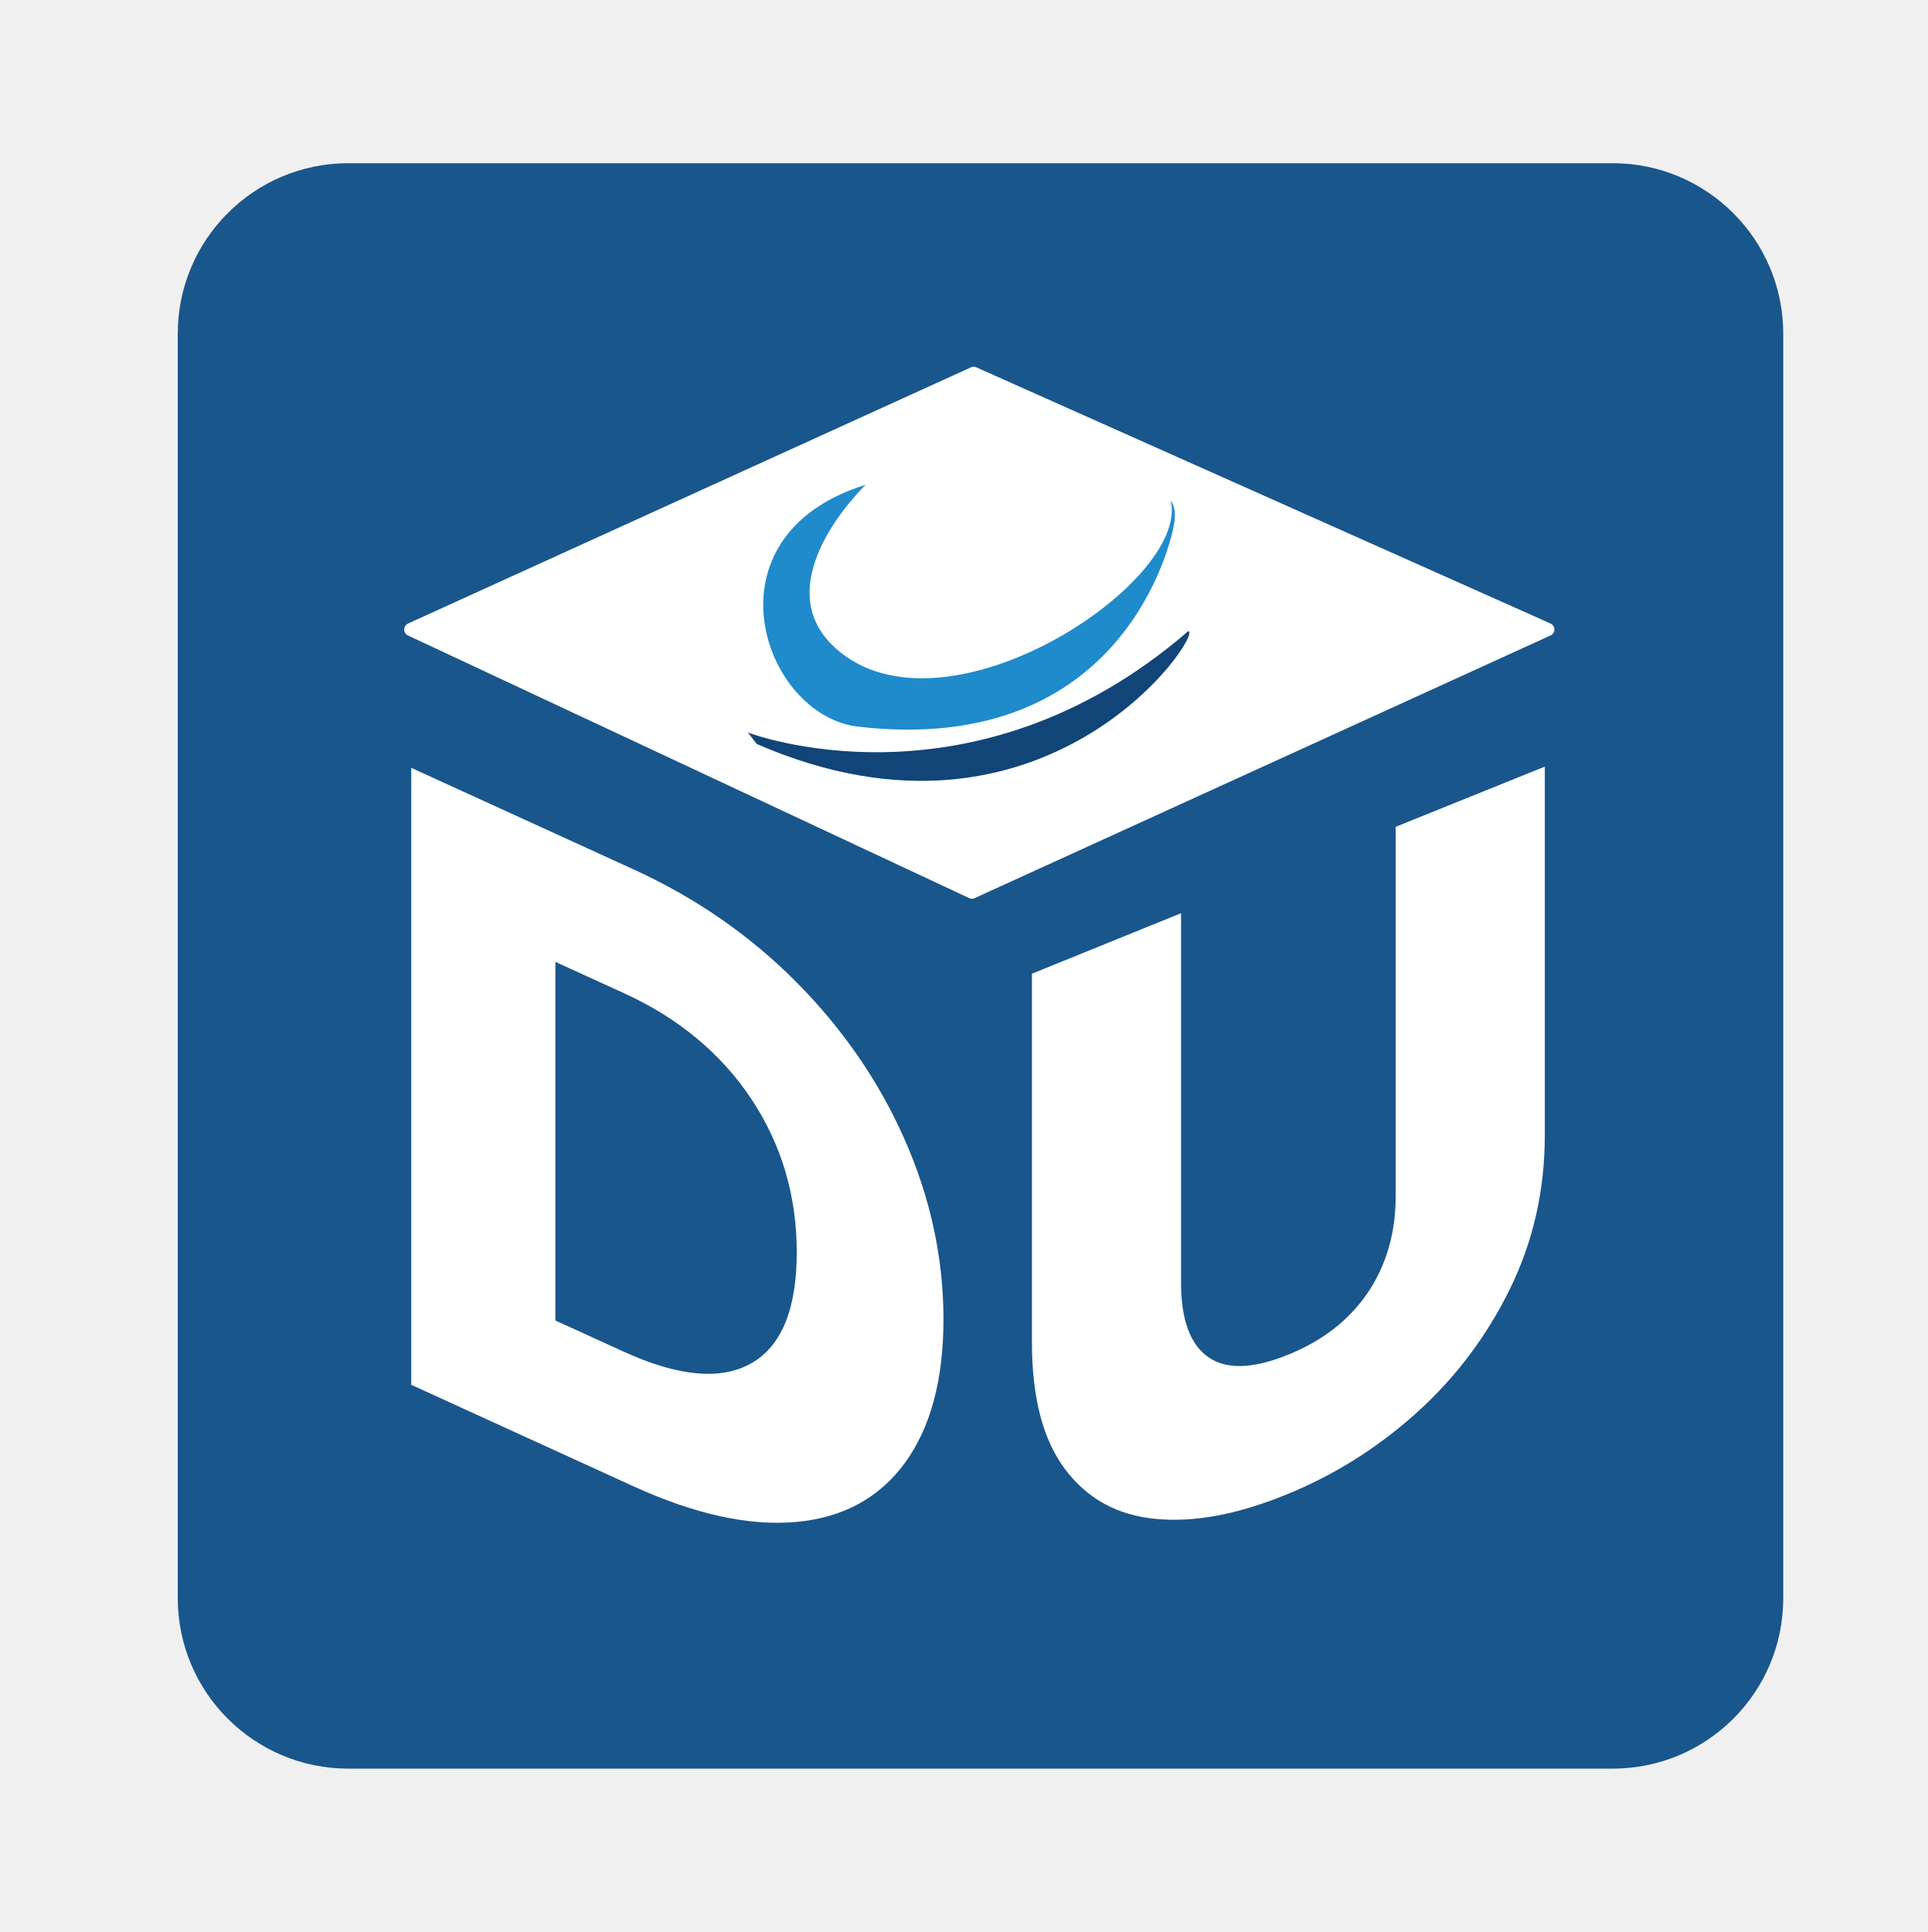
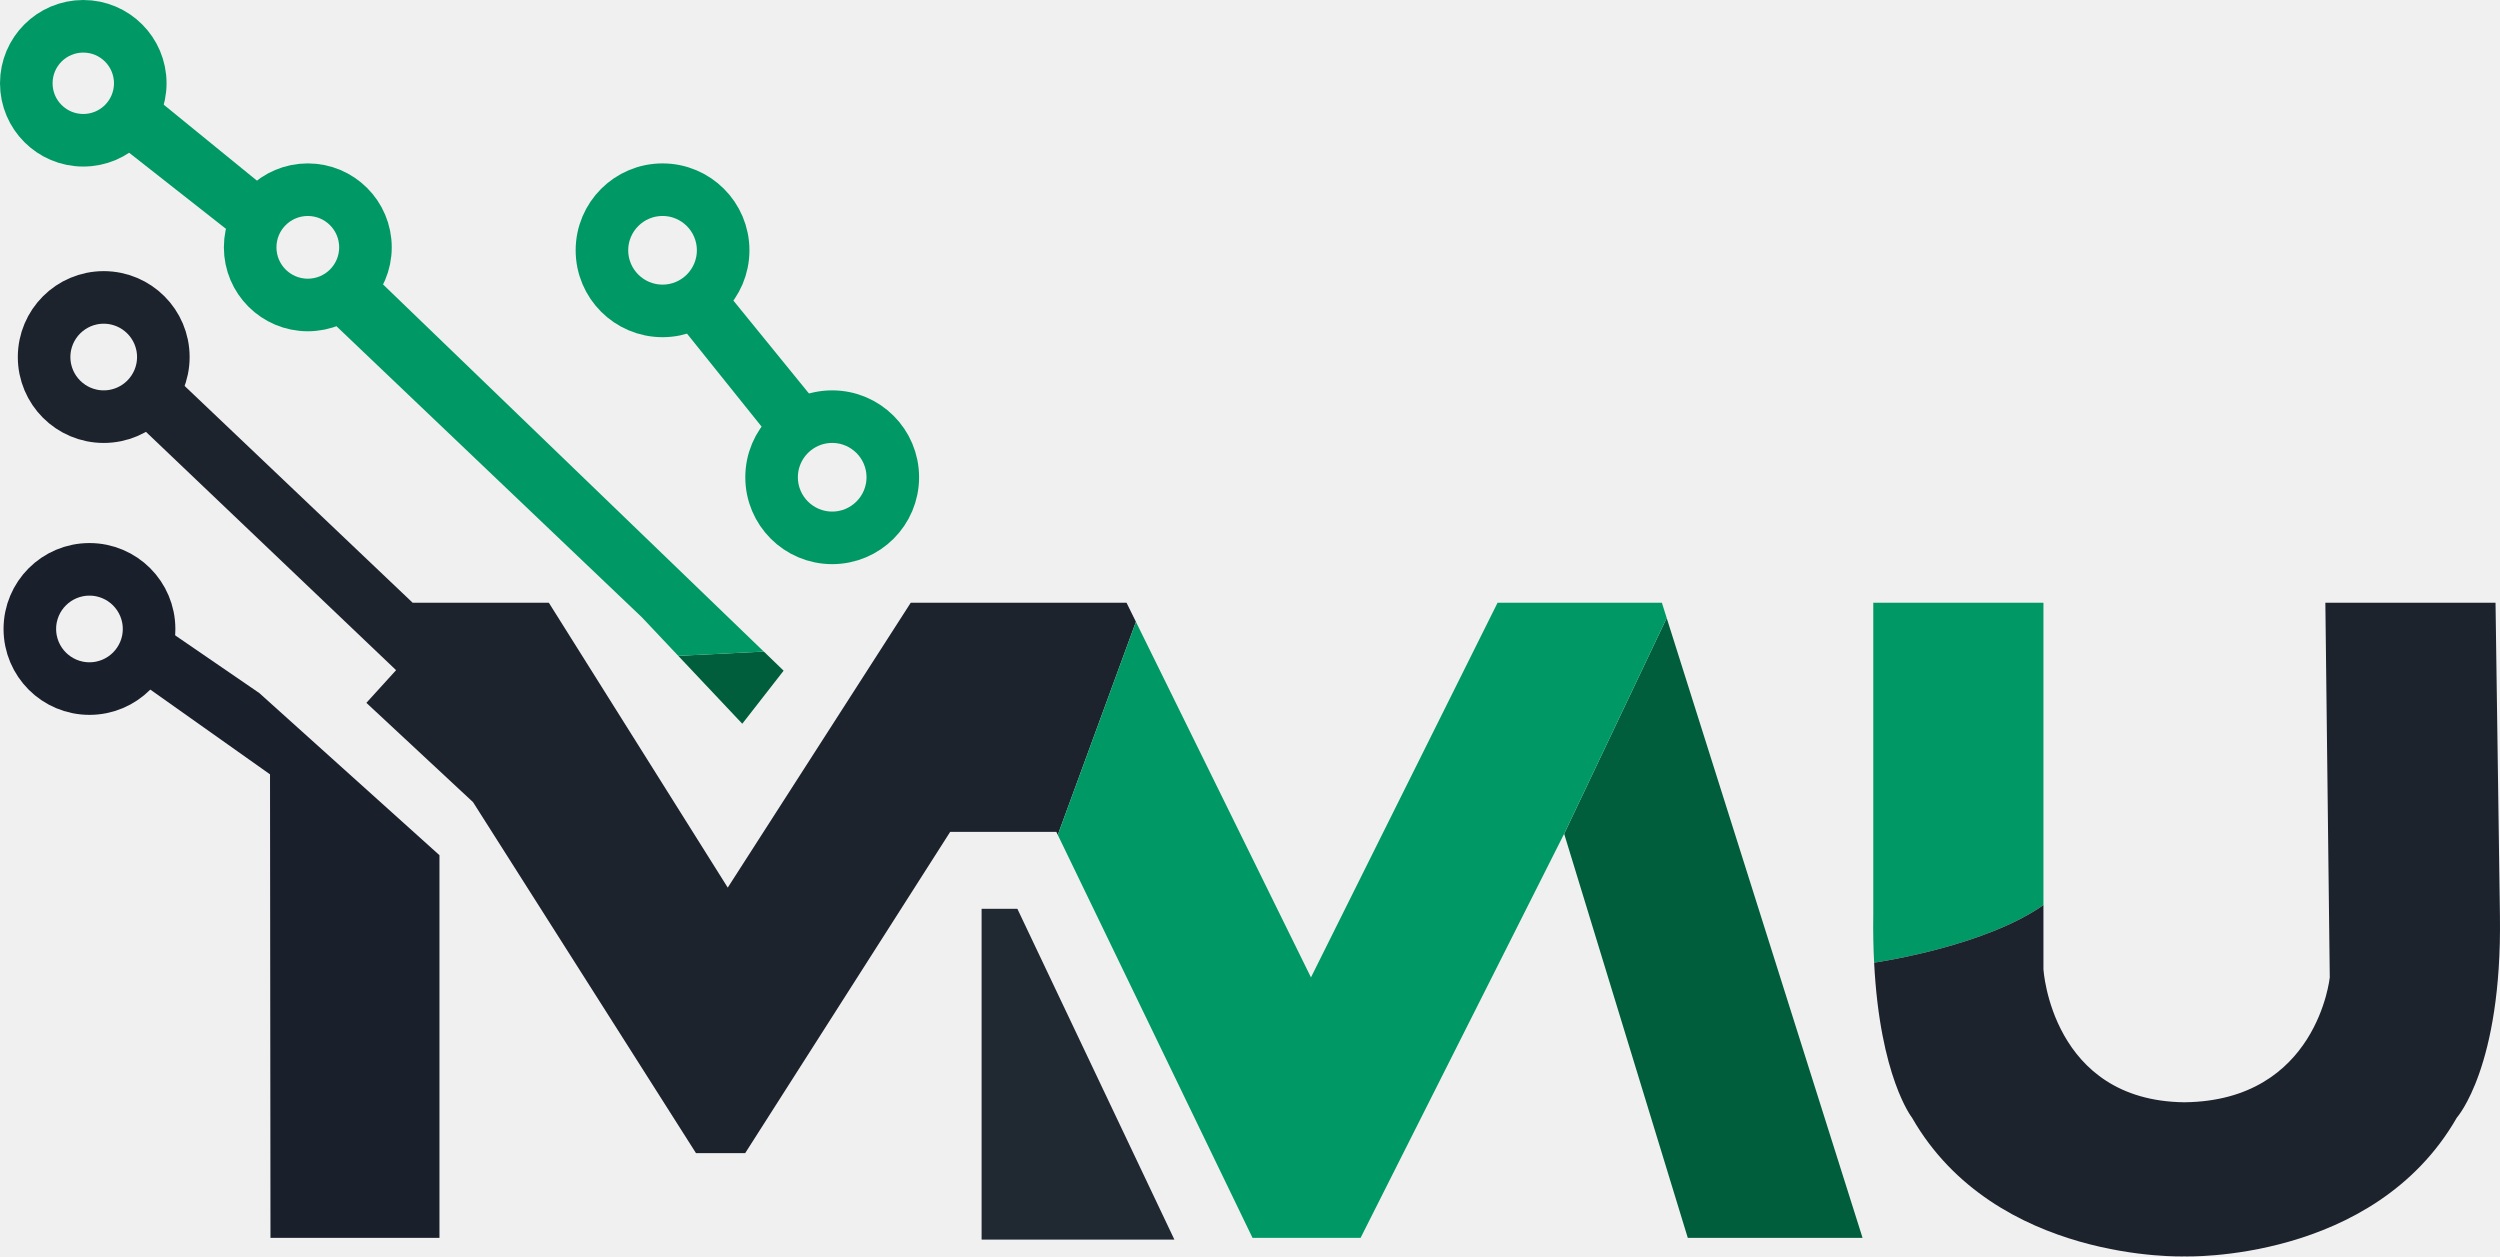
- <svg xmlns="http://www.w3.org/2000/svg" version="1.1" x="0px" y="0px" viewBox="0 0 112.43 112.7" style="enable-background:new 0 0 112.43 112.7;" xml:space="preserve">
-   <style type="text/css">
- 	.st0{fill:#19568C;}
- 	.st1{fill:#FFFFFF;}
- 	.st2{fill:#1F8BCB;}
- 	.st3{fill:#114578;}
- </style>
-   <g id="Layer_3">
- </g>
-   <g id="Layer_2">
-     <g>
-       <path class="st0" d="M94.08,103.17H20.32c-5.49,0-9.95-4.45-9.95-9.95V19.47c0-5.49,4.45-9.95,9.95-9.95h73.76    c5.49,0,9.95,4.45,9.95,9.95v73.76C104.03,98.72,99.58,103.17,94.08,103.17z" />
-       <path class="st1" d="M23.81,36.37l32.83-14.94c0.1-0.05,0.22-0.05,0.32,0l33.49,14.94c0.3,0.14,0.31,0.57,0,0.7L56.86,52.39    c-0.1,0.05-0.22,0.05-0.32,0L23.8,37.07C23.5,36.93,23.51,36.51,23.81,36.37z" />
-       <g>
-         <path class="st1" d="M68.9,53.27v21.55c0,2.16,0.53,3.6,1.58,4.34c1.05,0.74,2.59,0.7,4.63-0.12s3.59-2.03,4.68-3.63     c1.08-1.6,1.63-3.48,1.63-5.63V48.23l8.7-3.51v21.5c0,3.22-0.68,6.21-2.04,8.98c-1.36,2.77-3.18,5.18-5.47,7.24     c-2.29,2.05-4.84,3.65-7.66,4.78c-2.82,1.14-5.33,1.6-7.55,1.38c-2.22-0.21-3.98-1.18-5.27-2.9c-1.29-1.72-1.93-4.19-1.93-7.4     v-21.5L68.9,53.27z" />
-       </g>
-       <g>
-         <path class="st1" d="M46.48,57.31c2.72,2.75,4.83,5.82,6.32,9.22c1.49,3.4,2.24,6.88,2.24,10.43c0,3.52-0.75,6.31-2.24,8.36     c-1.49,2.05-3.61,3.21-6.35,3.46c-2.74,0.25-5.91-0.44-9.52-2.09l-12.94-5.91V44.79l12.94,5.91     C40.57,52.36,43.75,54.56,46.48,57.31z M43.82,79.53c1.77-1,2.66-3.16,2.66-6.48c0-3.31-0.89-6.3-2.66-8.96     c-1.77-2.65-4.25-4.71-7.43-6.16l-3.99-1.82v20.92l3.99,1.82C39.57,80.3,42.05,80.53,43.82,79.53z" />
-       </g>
-       <path class="st2" d="M50.5,28.28c0,0-5.99,5.71-1.76,9.53c6.31,5.68,20.69-3.82,19.56-8.6c0,0,0.34,0.34,0.21,1.26    c-0.13,0.99-2.89,13.71-18.44,11.92C44.48,41.75,40.89,31.26,50.5,28.28z" />
-       <path class="st3" d="M43.63,42.73c0,0,13.04,5.02,25.7-5.92c0.88,0.14-8.3,13.93-25.18,6.59L43.63,42.73z" />
-     </g>
+ <svg xmlns="http://www.w3.org/2000/svg" id="Layer_2" data-name="Layer 2" viewBox="0 0 380.35 191.16">
+   <defs>
+     <style>
+       .cls-1 {
+         fill: #202832;
+       }
+ 
+       .cls-1, .cls-2, .cls-3, .cls-4, .cls-5 {
+         stroke-width: 0px;
+       }
+ 
+       .cls-2 {
+         fill: #1d232c;
+       }
+ 
+       .cls-6 {
+         stroke: #096;
+       }
+ 
+       .cls-6, .cls-7, .cls-8 {
+         fill: none;
+         stroke-miterlimit: 10;
+         stroke-width: 8px;
+       }
+ 
+       .cls-3 {
+         fill: #005e3c;
+       }
+ 
+       .cls-4 {
+         fill: #096;
+       }
+ 
+       .cls-7 {
+         stroke: #1d232c;
+       }
+ 
+       .cls-5 {
+         fill: #1a202b;
+       }
+ 
+       .cls-8 {
+         stroke: #1a202b;
+       }
+     </style>
+   </defs>
+   <g id="Layer_1-2" data-name="Layer 1">
+     <polygon class="cls-1" points="149.34 138.26 149.34 188.59 178.67 188.59 154.78 138.26 149.34 138.26" />
+     <path class="cls-4" d="M310.89,91.7v46c-8.73,6.11-24.16,8.52-25.76,8.76-.12-2.24-.17-4.68-.13-7.31v-47.45h25.89Z" />
+     <path class="cls-2" d="M373.78,170.04c-12.67,22.11-41.44,21.11-41.44,21.11,0,0-28.78,1-41.45-21.11,0,0-4.88-6.19-5.76-23.58,1.6-.24,17.03-2.65,25.76-8.76v9.78s1.22,20,21.45,20.22c20.22-.22,22.11-19,22.11-19l-.67-57h25.89l.67,47.67c.33,23-6.56,30.67-6.56,30.67Z" />
+     <polygon class="cls-3" points="283.37 188.33 256.78 188.33 237.97 126.85 253.57 94.02 283.37 188.33" />
+     <polygon class="cls-2" points="172.82 94.6 160.93 127.02 160.71 126.56 144.56 126.56 113.37 175.44 105.89 175.44 71.97 122.04 55.74 106.93 60.26 101.96 21.08 64.63 27.52 58.18 62.78 91.7 83.5 91.7 110.72 135.04 138.56 91.7 171.39 91.7 172.82 94.6" />
+     <polygon class="cls-4" points="253.57 94.02 237.97 126.85 207 188.33 190.56 188.33 160.93 127.02 172.82 94.6 199.45 148.7 227.84 91.7 252.84 91.7 253.57 94.02" />
+     <polygon class="cls-5" points="21.52 103.96 41.08 117.81 41.15 188.33 66.86 188.33 66.86 130.11 39.45 105.44 25.74 96.04 21.52 103.96" />
+     <polygon class="cls-3" points="119.22 102.04 112.93 110.11 103.19 99.78 116.2 99.13 116.21 99.13 119.22 102.04" />
+     <polygon class="cls-4" points="116.2 99.13 103.19 99.78 97.67 93.93 50.45 48.93 57.11 42.15 116.2 99.13" />
+     <polygon class="cls-4" points="35.78 35.92 17.23 21.34 23.06 14.42 40.78 28.86 35.78 35.92" />
+     <polygon class="cls-4" points="102.78 48.59 118.51 68.2 125.56 62.92 108.12 41.48 102.78 48.59" />
+     <circle class="cls-6" cx="12.67" cy="12.67" r="8.67" />
+     <circle class="cls-6" cx="46.83" cy="37.63" r="8.77" />
+     <circle class="cls-7" cx="15.78" cy="54.32" r="9.07" />
+     <circle class="cls-8" cx="13.61" cy="95.69" r="9.07" />
+     <circle class="cls-6" cx="100.8" cy="38.08" r="9.22" />
+     <circle class="cls-6" cx="126.61" cy="72.61" r="9.22" />
  </g>
</svg>
